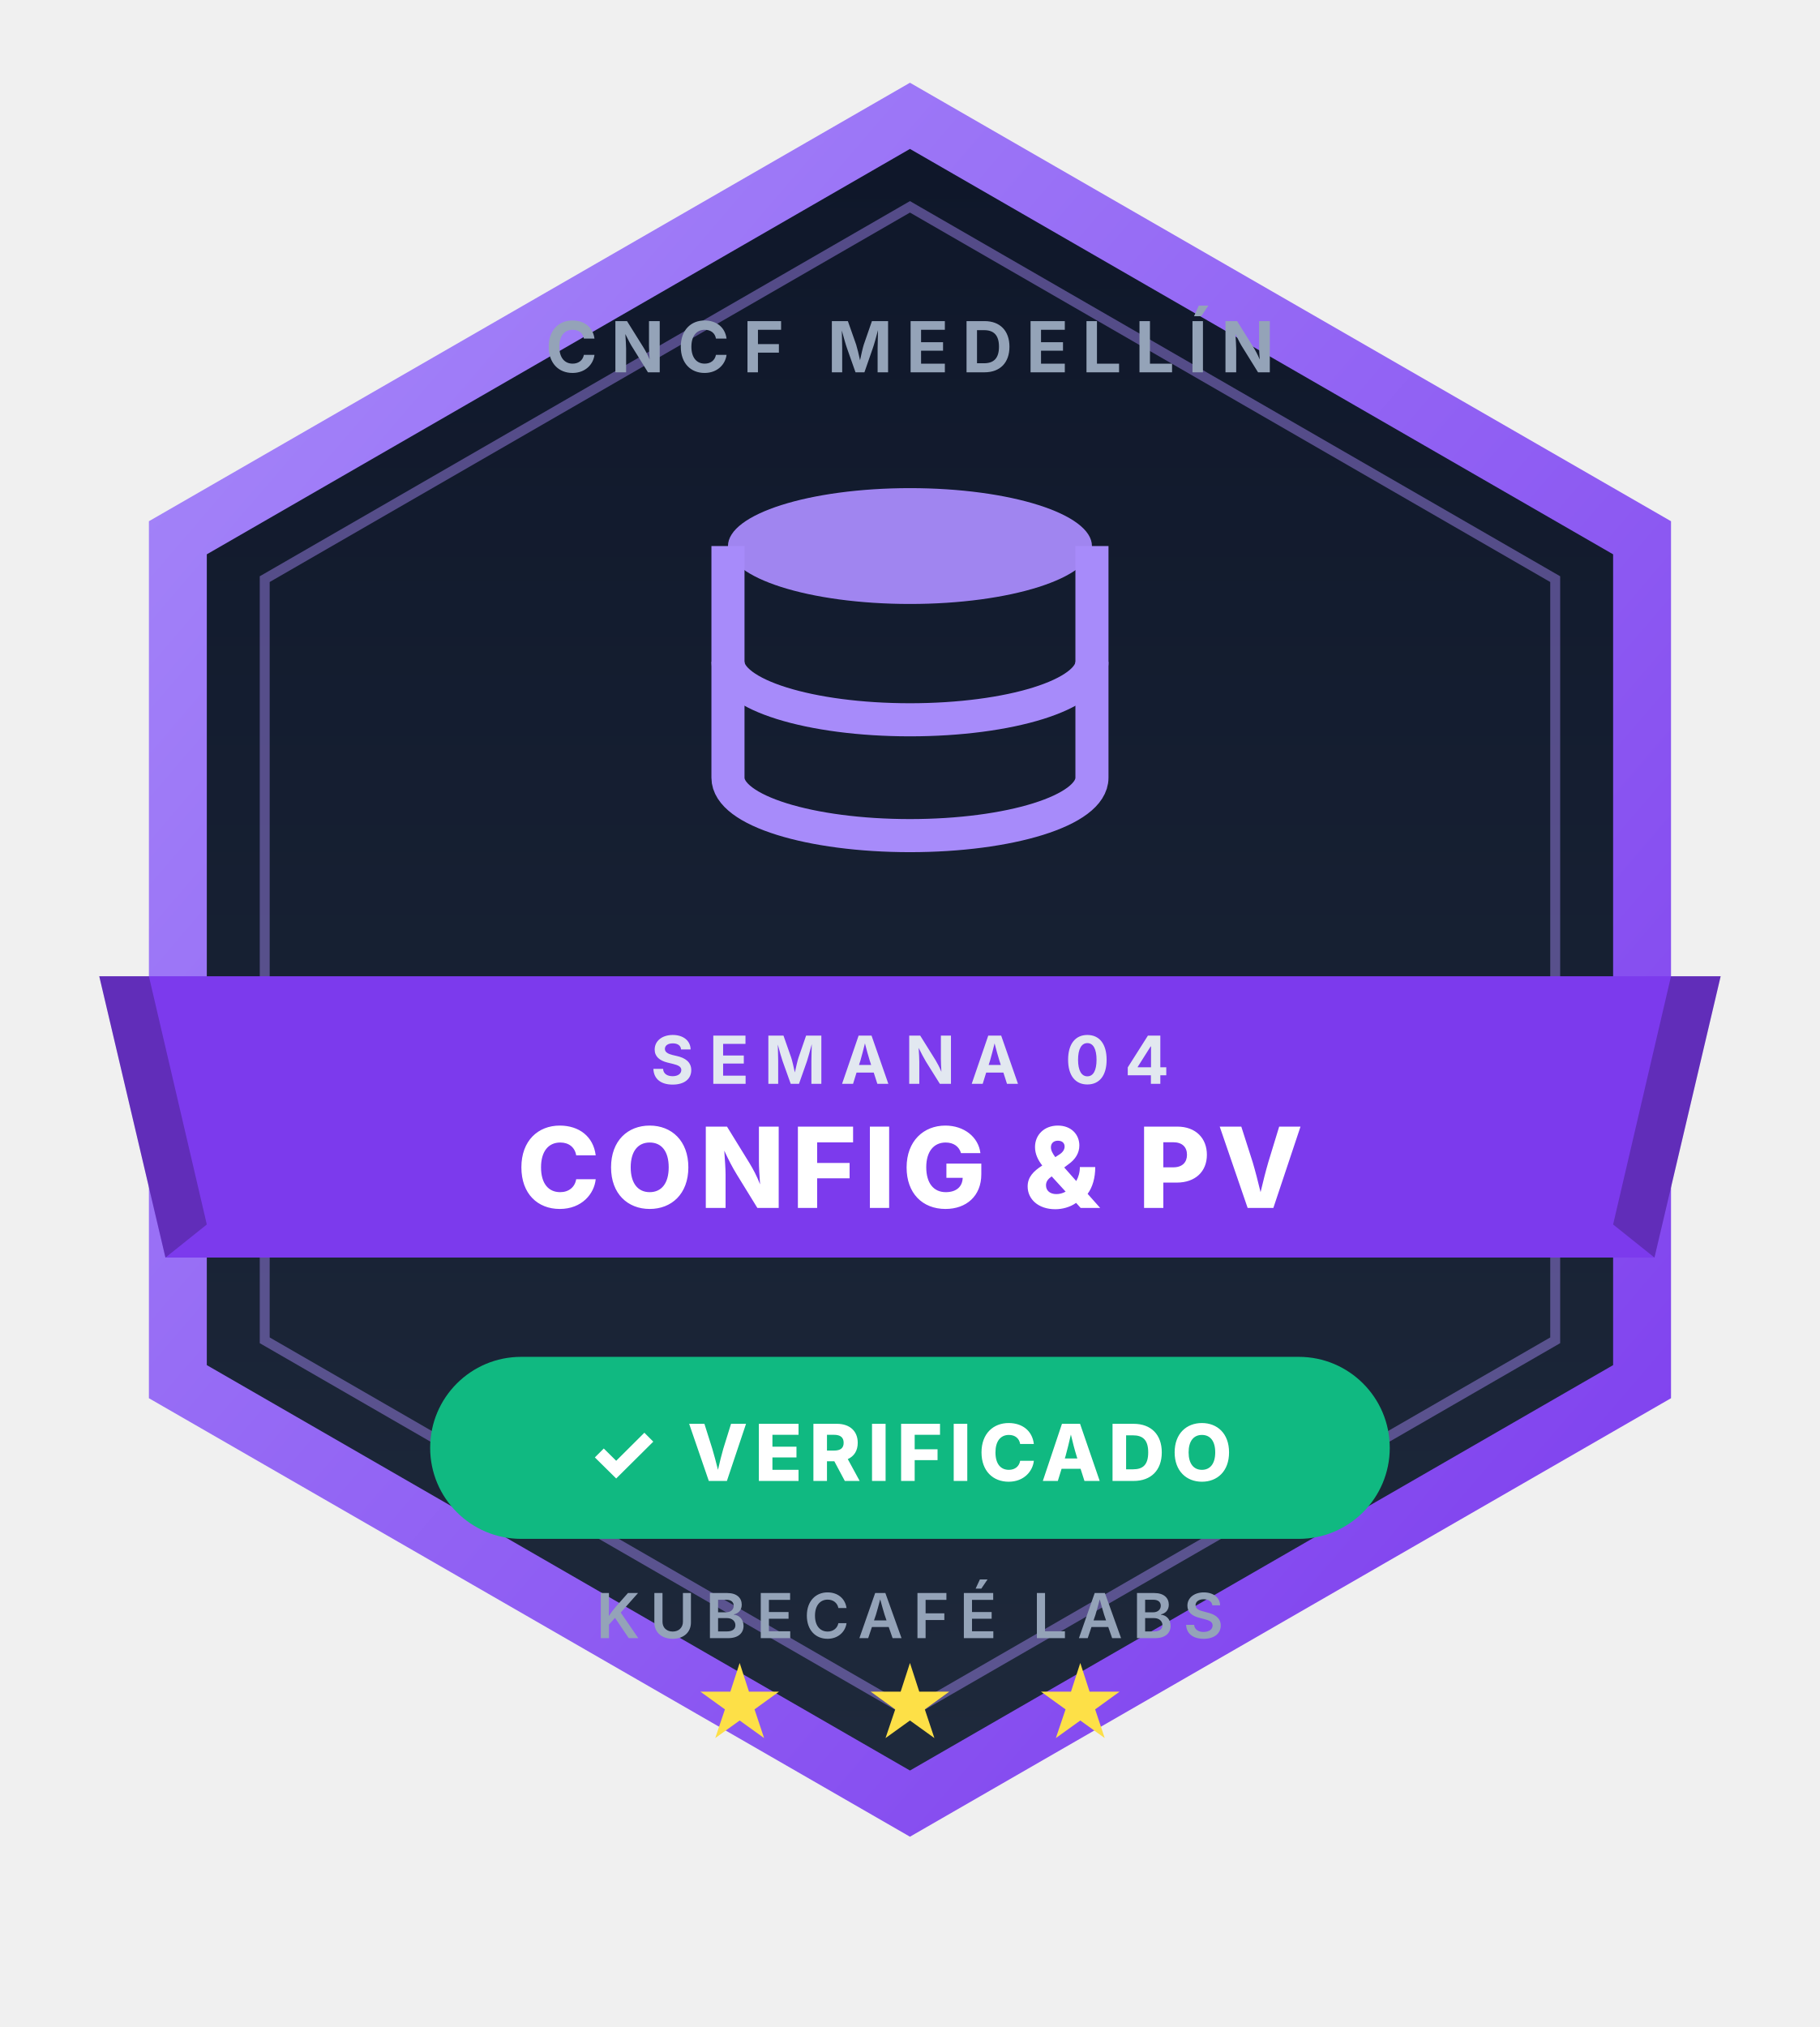
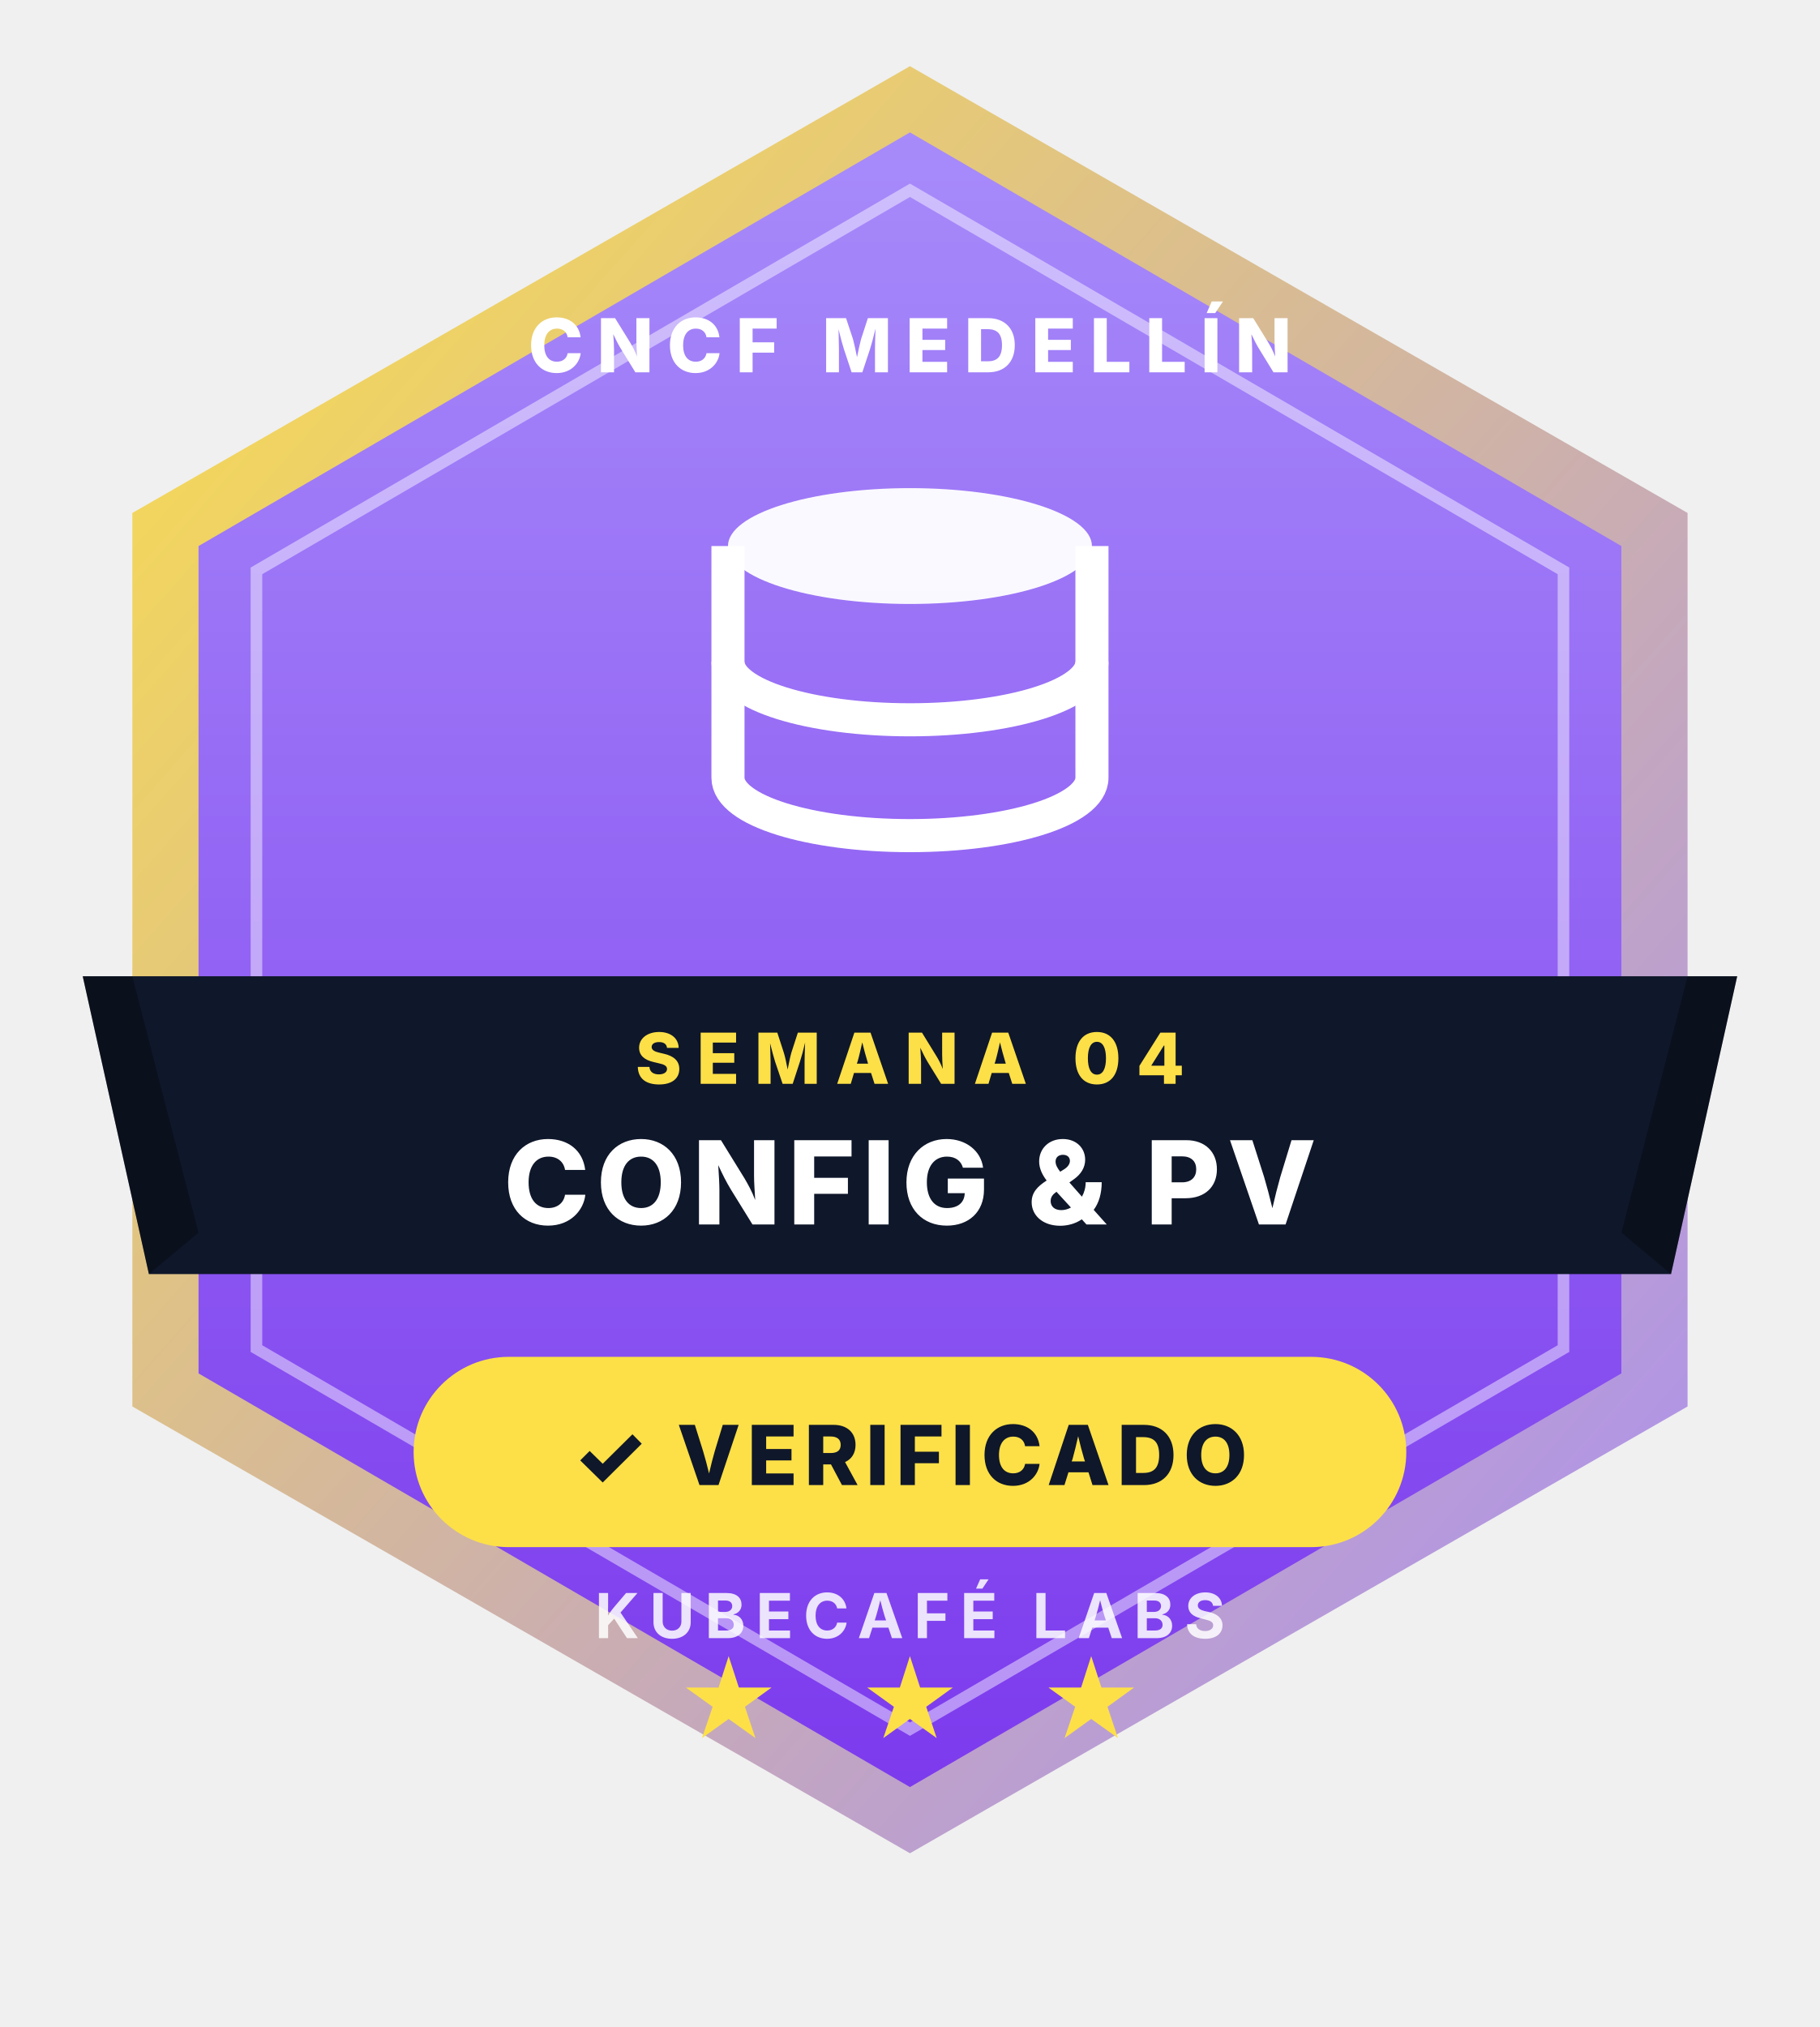
<svg xmlns="http://www.w3.org/2000/svg" viewBox="0 0 220 245" width="220" height="245">
  <defs>
    <linearGradient id="b_semana-04_completado" x1="0%" y1="0%" x2="100%" y2="100%">
+       <stop offset="0%" stop-color="#FDE047" />
+       <stop offset="100%" stop-color="#A78BFA" />
+     </linearGradient>
+     <linearGradient id="bg_semana-04_completado" x1="0%" y1="0%" x2="0%" y2="100%">
      <stop offset="0%" stop-color="#A78BFA" />
      <stop offset="100%" stop-color="#7C3AED" />
    </linearGradient>
-     <linearGradient id="bg_semana-04_completado" x1="0%" y1="0%" x2="0%" y2="100%">
-       <stop offset="0%" stop-color="#0F172A" />
-       <stop offset="100%" stop-color="#1E293B" />
-     </linearGradient>
  </defs>
  <g opacity="1">
-     <polygon points="110,10 202,63 202,169 110,222 18,169 18,63" fill="url(#b_semana-04_completado)" />
-     <polygon points="110,18 195,67 195,165 110,214 25,165 25,67" fill="url(#bg_semana-04_completado)" />
-     <polygon points="110,25 188,70 188,162 110,207 32,162 32,70" fill="none" stroke="#A78BFA" stroke-width="1.2" stroke-opacity="0.45" />
-     <text x="110" y="45" text-anchor="middle" font-family="system-ui,-apple-system,sans-serif" font-size="8.5" font-weight="700" fill="#94A3B8" letter-spacing="1.6">CNCF MEDELLÍN</text>
-     <g color="#A78BFA">
+     <polygon points="110,8 204,62 204,170 110,224 16,170 16,62" fill="url(#b_semana-04_completado)" />
+     <polygon points="110,16 196,66 196,166 110,216 24,166 24,66" fill="url(#bg_semana-04_completado)" />
+     <polygon points="110,23 189,69 189,163 110,209 31,163 31,69" fill="none" stroke="#FFFFFF" stroke-width="1.4" stroke-opacity="0.45" />
+     <text x="110" y="45" text-anchor="middle" font-family="system-ui,-apple-system,sans-serif" font-size="9" font-weight="800" fill="#FFFFFF" letter-spacing="1.6">CNCF MEDELLÍN</text>
+     <g color="#FFFFFF">
      <ellipse cx="110" cy="66" rx="22" ry="7" fill="currentColor" opacity="0.95" />
      <path d="M88 66 v14 c0 4 10 7 22 7 s22 -3 22 -7 v-14" fill="none" stroke="currentColor" stroke-width="4" />
      <path d="M88 80 v14 c0 4 10 7 22 7 s22 -3 22 -7 v-14" fill="none" stroke="currentColor" stroke-width="4" />
    </g>
-     <polygon points="12,118 208,118 200,152 20,152" fill="#7C3AED" />
-     <polygon points="12,118 20,152 25,148 18,118" fill="#000000" opacity="0.22" />
-     <polygon points="208,118 200,152 195,148 202,118" fill="#000000" opacity="0.22" />
-     <text x="110" y="131" text-anchor="middle" font-family="system-ui,-apple-system,sans-serif" font-size="8" font-weight="700" fill="#E2E8F0" letter-spacing="1.8">SEMANA 04</text>
-     <text x="110" y="146" text-anchor="middle" font-family="system-ui,-apple-system,sans-serif" font-size="13.5" font-weight="800" fill="#FFFFFF" letter-spacing="0.8">CONFIG &amp; PV</text>
-     <rect x="52" y="164" width="116" height="22" rx="11" fill="#10B981" />
-     <text x="110" y="179" text-anchor="middle" font-family="system-ui,-apple-system,sans-serif" font-size="9.5" font-weight="800" fill="#FFFFFF" letter-spacing="0.8">✓ VERIFICADO</text>
-     <text x="110" y="198" text-anchor="middle" font-family="system-ui,-apple-system,sans-serif" font-size="7.5" font-weight="600" fill="#94A3B8" letter-spacing="1.2">KUBECAFÉ LABS</text>
-     <text x="110" y="210" text-anchor="middle" font-family="system-ui,-apple-system,sans-serif" font-size="11" fill="#FDE047" letter-spacing="3">★ ★ ★</text>
+     <polygon points="10,118 210,118 202,154 18,154" fill="#0F172A" />
+     <polygon points="10,118 18,154 24,149 16,118" fill="#000000" opacity="0.3" />
+     <polygon points="210,118 202,154 196,149 204,118" fill="#000000" opacity="0.3" />
+     <text x="110" y="131" text-anchor="middle" font-family="system-ui,-apple-system,sans-serif" font-size="8.5" font-weight="800" fill="#FDE047" letter-spacing="1.8">SEMANA 04</text>
+     <text x="110" y="148" text-anchor="middle" font-family="system-ui,-apple-system,sans-serif" font-size="14" font-weight="800" fill="#FFFFFF" letter-spacing="0.8">CONFIG &amp; PV</text>
+     <rect x="50" y="164" width="120" height="23" rx="11.5" fill="#FDE047" />
+     <text x="110" y="179.5" text-anchor="middle" font-family="system-ui,-apple-system,sans-serif" font-size="10" font-weight="800" fill="#0F172A" letter-spacing="0.8">✓ VERIFICADO</text>
+     <text x="110" y="198" text-anchor="middle" font-family="system-ui,-apple-system,sans-serif" font-size="7.5" font-weight="700" fill="#FFFFFF" opacity="0.85" letter-spacing="1.2">KUBECAFÉ LABS</text>
+     <text x="110" y="210" text-anchor="middle" font-family="system-ui,-apple-system,sans-serif" font-size="12" fill="#FDE047" letter-spacing="3">★ ★ ★</text>
  </g>
</svg>
